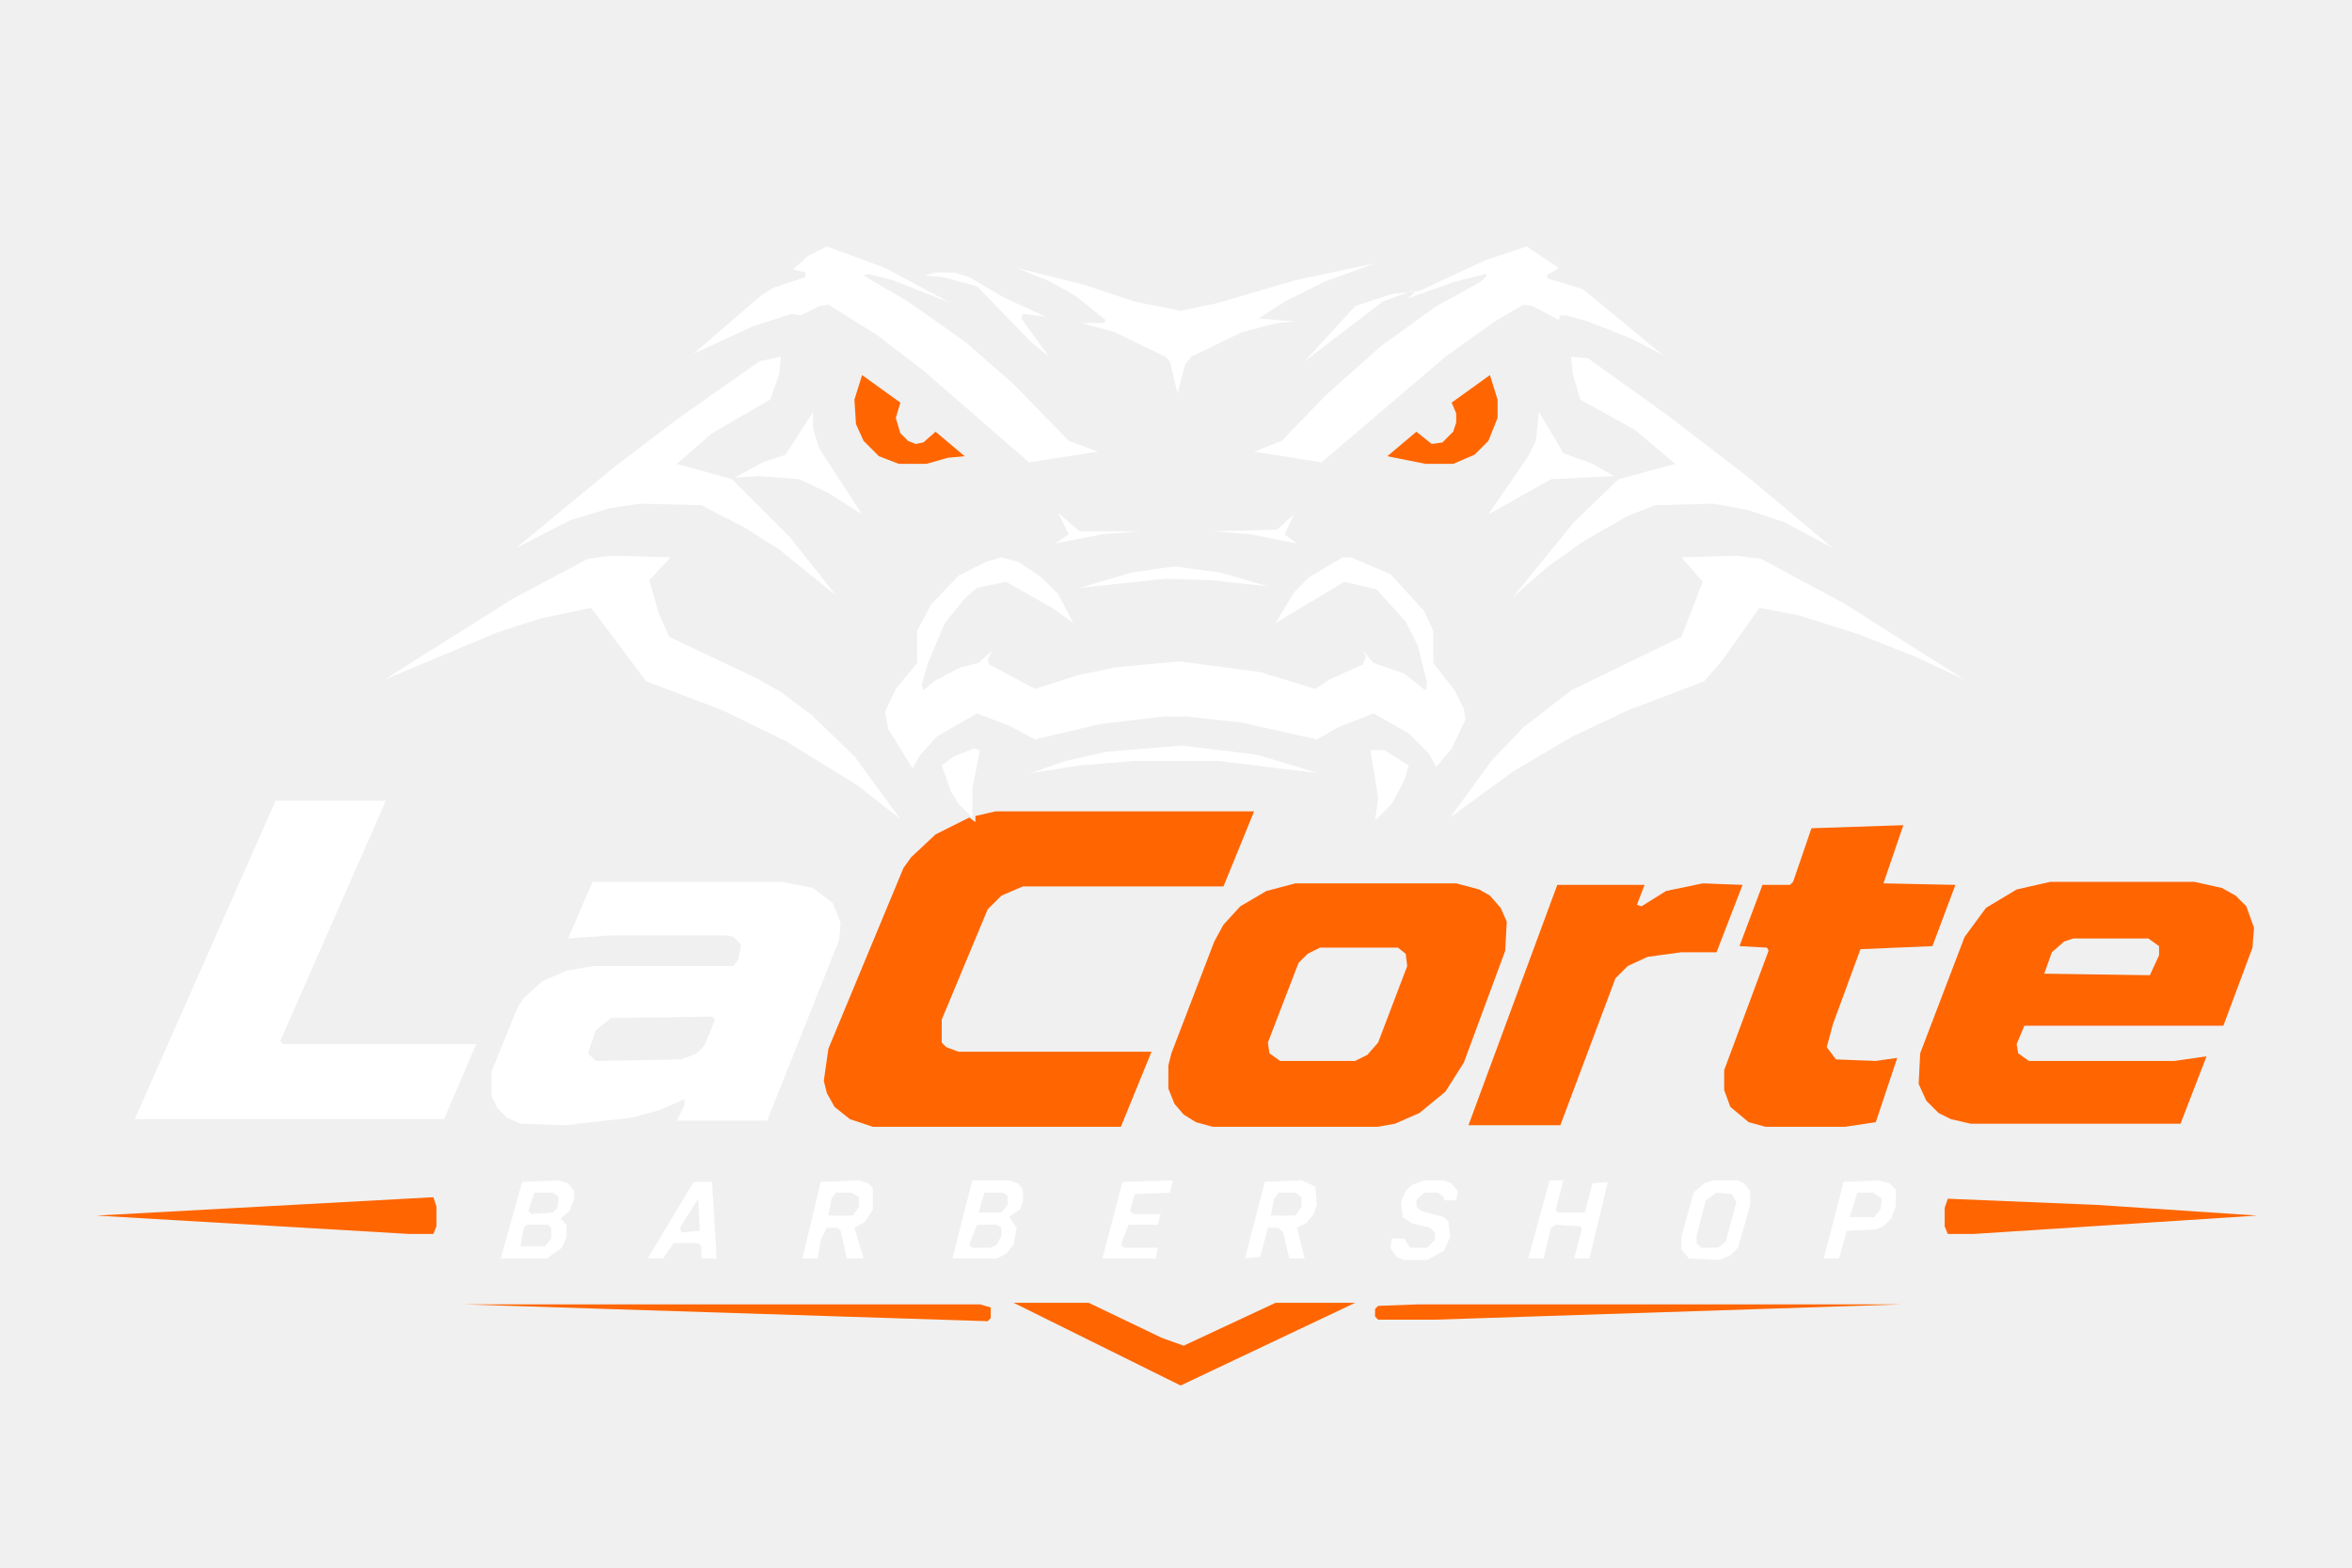
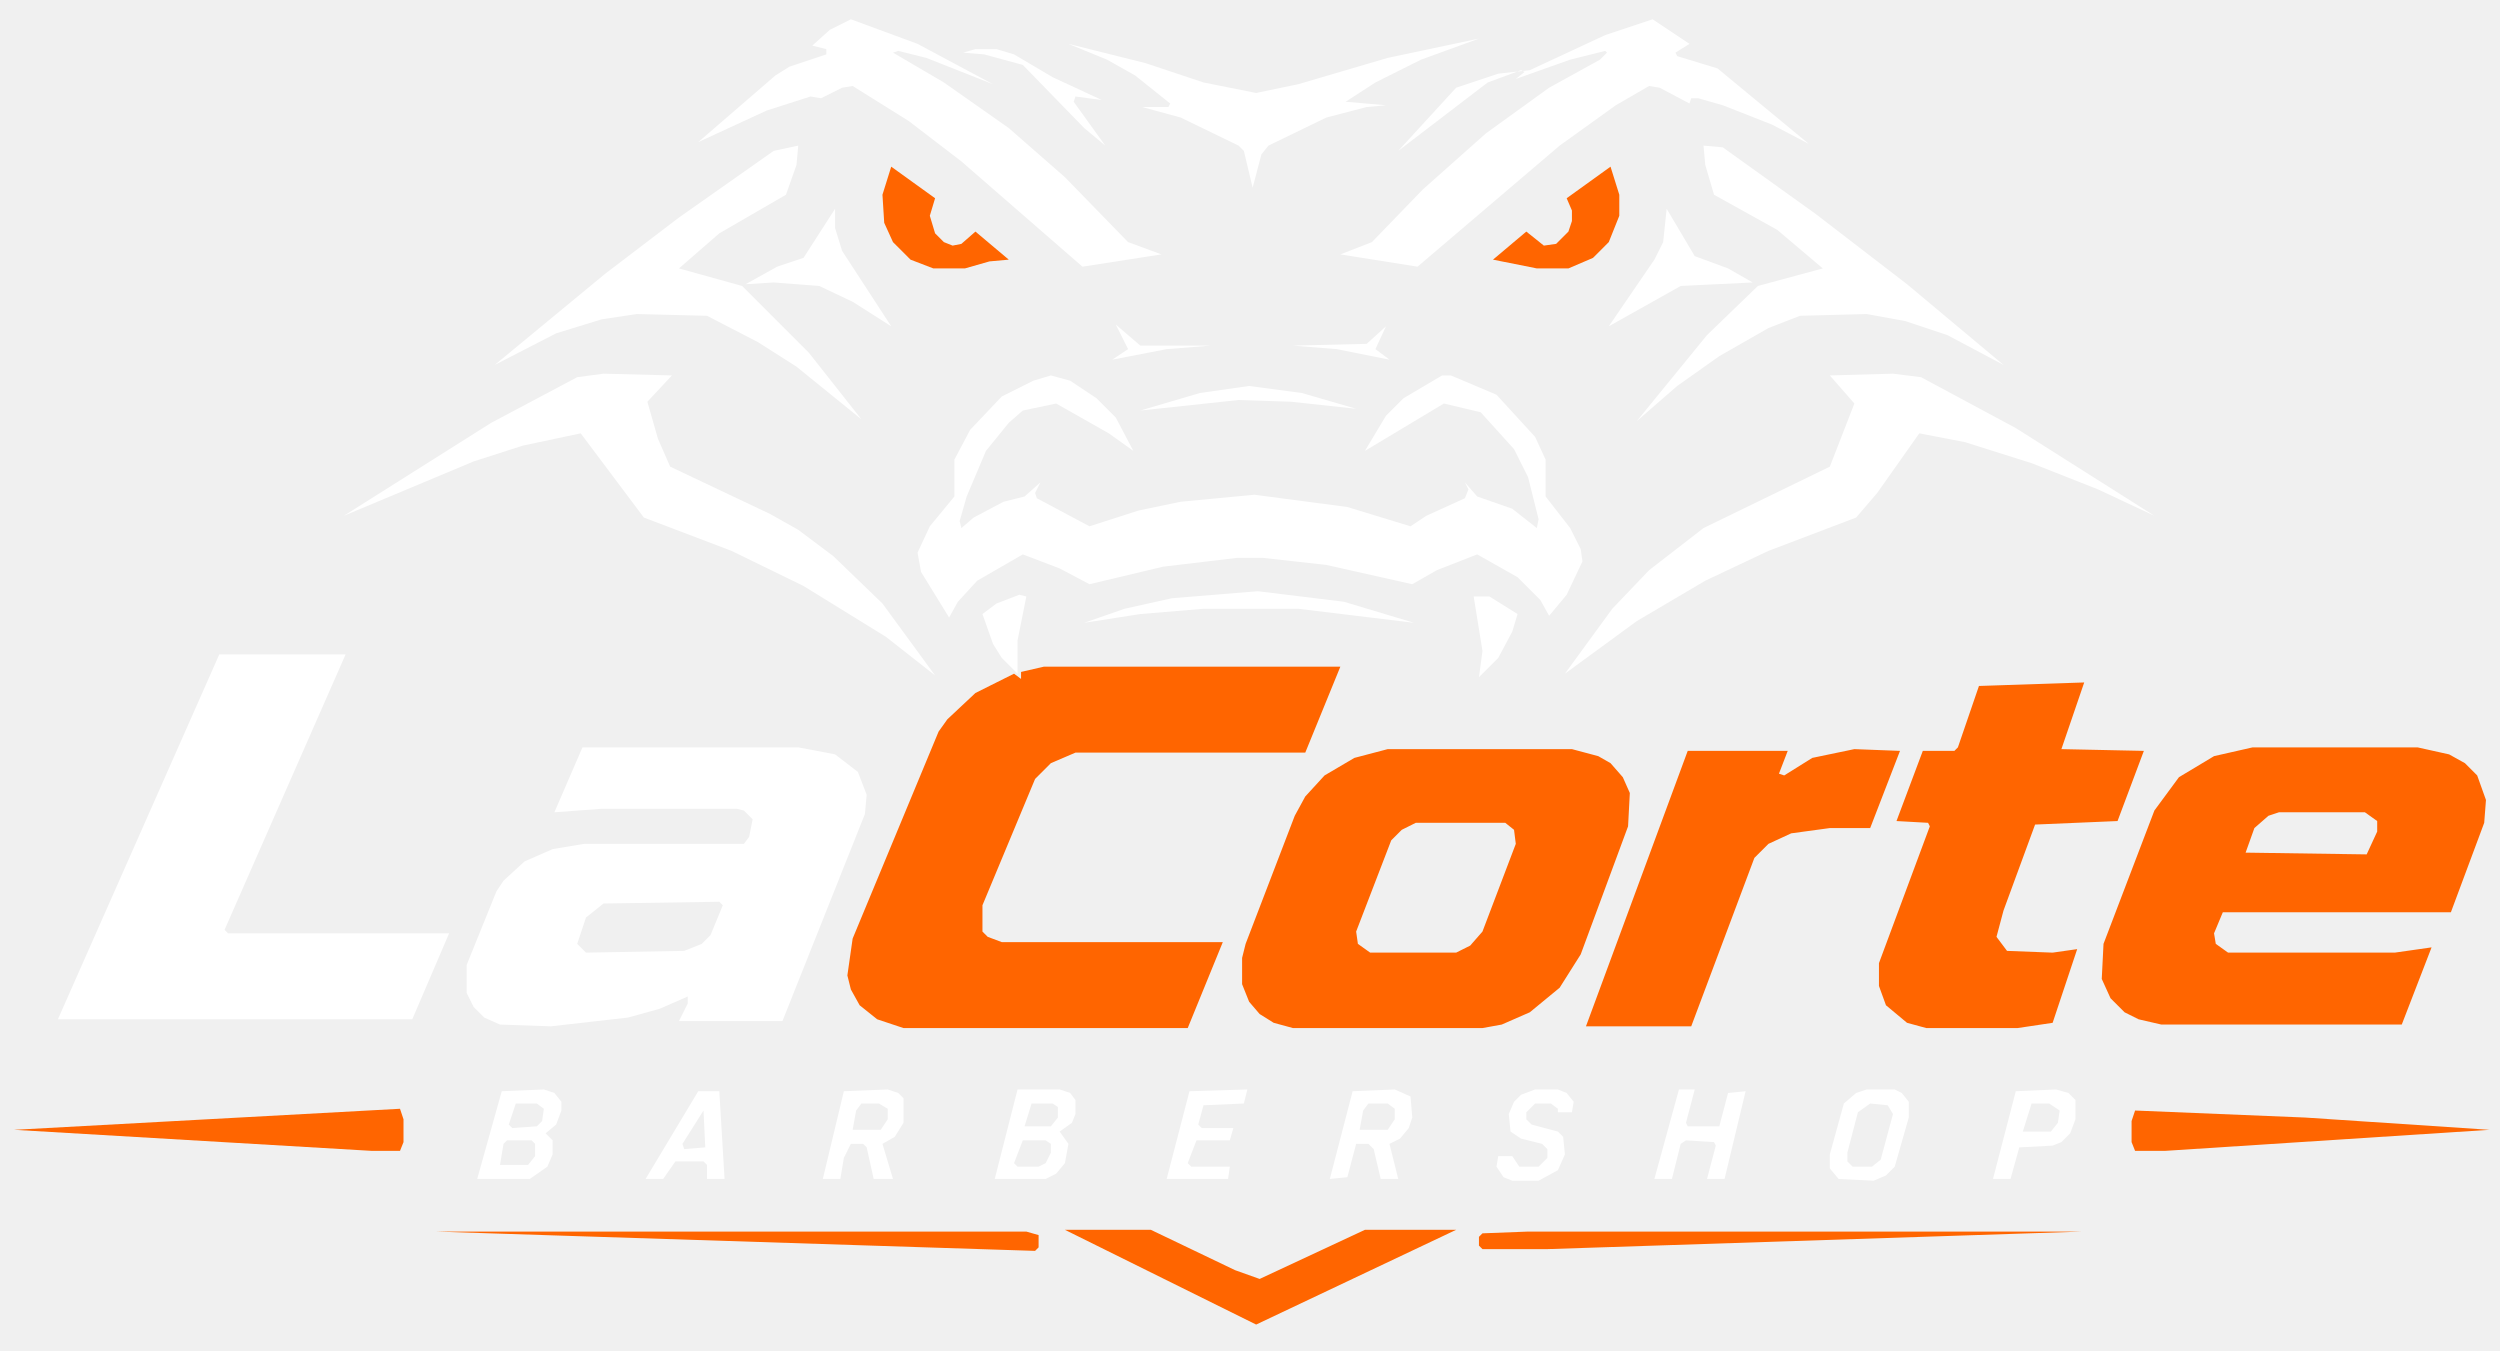
- <svg xmlns="http://www.w3.org/2000/svg" viewBox="0 0 1536 1024" role="img" aria-label="LaCorte Barbershop">
+ <svg xmlns="http://www.w3.org/2000/svg" viewBox="55 150 1425 770" role="img" aria-label="LaCorte Barbershop">
  <path fill="#FFFFFF" fill-rule="evenodd" d="M465,772 L453,772 L423,822 L433,822 L440,812 L456,812 L458,814 L458,822 L468,822ZM456,783 L457,804 L445,805 L444,802ZM1234,773 L1227,771 L1204,772 L1191,822 L1201,822 L1206,804 L1225,803 L1230,801 L1235,796 L1238,788 L1238,777ZM1208,795 L1213,779 L1223,779 L1229,783 L1228,790 L1224,795ZM1139,773 L1135,771 L1119,771 L1113,773 L1106,779 L1098,808 L1098,816 L1103,822 L1123,823 L1130,820 L1135,815 L1143,787 L1143,778ZM1131,780 L1134,785 L1127,811 L1122,815 L1111,815 L1108,812 L1108,807 L1114,784 L1121,779ZM1012,771 L998,822 L1008,822 L1013,802 L1016,800 L1032,801 L1033,803 L1028,822 L1038,822 L1050,772 L1040,773 L1035,792 L1017,792 L1016,790 L1021,771ZM948,773 L943,771 L930,771 L922,774 L918,778 L915,785 L916,795 L922,799 L934,802 L937,805 L937,810 L932,815 L921,815 L917,809 L909,809 L908,815 L912,821 L917,823 L932,823 L943,817 L947,808 L946,798 L943,795 L928,791 L925,788 L925,784 L930,779 L939,779 L943,782 L943,784 L951,784 L952,778ZM826,772 L813,822 L823,821 L828,802 L835,802 L838,805 L842,822 L852,822 L847,802 L853,799 L858,793 L860,787 L859,775 L850,771ZM835,779 L846,779 L850,782 L850,788 L846,794 L830,794 L832,783ZM733,772 L720,822 L755,822 L756,815 L734,815 L732,813 L737,800 L756,800 L758,793 L740,793 L738,791 L741,780 L764,779 L766,771ZM635,771 L622,822 L651,822 L657,819 L662,813 L664,802 L659,795 L666,790 L668,785 L668,777 L665,773 L659,771ZM633,813 L638,800 L651,800 L654,802 L654,807 L651,813 L647,815 L635,815ZM639,792 L643,779 L655,779 L658,781 L658,787 L654,792ZM536,772 L524,822 L534,822 L536,810 L540,802 L547,802 L549,804 L553,822 L564,822 L558,802 L565,798 L570,790 L570,776 L567,773 L561,771ZM546,779 L556,779 L561,782 L561,788 L557,794 L541,794 L543,783ZM371,773 L365,771 L341,772 L327,822 L357,822 L367,815 L370,808 L370,800 L366,796 L372,791 L375,783 L375,778ZM340,814 L342,802 L344,800 L358,800 L360,802 L360,809 L356,814ZM345,791 L349,779 L361,779 L365,782 L364,789 L361,792 L347,793ZM387,576 L371,613 L398,611 L475,611 L479,612 L484,617 L482,627 L479,631 L388,631 L370,634 L354,641 L342,652 L338,658 L321,700 L321,716 L325,724 L331,730 L340,734 L369,735 L413,730 L431,725 L447,718 L447,722 L442,732 L501,732 L548,614 L549,603 L544,590 L531,580 L510,576ZM384,688 L389,673 L399,665 L465,664 L467,666 L460,683 L455,688 L445,692 L389,693ZM180,523 L88,731 L290,731 L311,682 L185,682 L183,680 L252,523ZM904,490 L895,490 L900,521 L898,536 L909,525 L917,510 L920,500ZM636,489 L623,494 L615,500 L621,517 L626,525 L635,534 L635,515 L640,490ZM673,505 L705,500 L741,497 L795,497 L861,505 L821,493 L772,487 L723,491 L696,497ZM828,383 L797,374 L767,370 L739,374 L705,384 L761,378 L791,379ZM578,465 L580,476 L596,502 L601,493 L612,481 L638,466 L659,474 L676,483 L718,473 L760,468 L775,468 L811,472 L860,483 L874,475 L897,466 L920,479 L933,492 L938,501 L948,489 L957,470 L956,463 L950,451 L936,433 L936,412 L930,399 L908,375 L882,364 L877,364 L855,377 L845,387 L833,407 L878,380 L899,385 L918,406 L926,422 L932,446 L931,451 L917,440 L897,433 L890,425 L892,429 L890,434 L868,444 L859,450 L823,439 L770,432 L728,436 L704,441 L676,450 L646,434 L645,431 L648,425 L639,433 L627,436 L610,445 L603,451 L602,447 L606,433 L617,407 L630,391 L638,384 L657,380 L687,397 L701,407 L691,388 L680,377 L665,367 L654,364 L644,367 L626,376 L608,395 L599,412 L599,433 L585,450ZM1283,444 L1204,394 L1150,365 L1134,363 L1098,364 L1112,380 L1098,416 L1026,451 L995,475 L974,497 L947,534 L988,504 L1027,481 L1063,464 L1113,445 L1125,431 L1149,397 L1175,402 L1213,414 L1251,429ZM251,444 L325,413 L353,404 L386,397 L422,445 L472,464 L513,484 L560,513 L588,535 L558,494 L530,467 L510,452 L494,443 L437,416 L430,400 L424,379 L438,364 L399,363 L384,365 L335,391ZM847,355 L839,349 L845,336 L834,346 L792,347 L817,349ZM689,355 L720,349 L745,347 L705,347 L691,335 L698,349ZM1054,311 L1040,303 L1021,296 L1005,269 L1003,288 L998,298 L972,336 L1013,313ZM480,312 L496,311 L522,313 L541,322 L563,336 L535,293 L531,280 L531,269 L513,297 L498,302ZM1026,233 L1027,244 L1032,261 L1068,281 L1094,303 L1057,313 L1028,341 L988,390 L1011,370 L1035,353 L1063,337 L1081,330 L1119,329 L1141,333 L1165,341 L1197,358 L1142,312 L1090,272 L1037,234ZM510,233 L496,236 L442,274 L400,306 L337,358 L372,340 L398,332 L418,329 L458,330 L487,345 L509,359 L546,389 L516,351 L478,313 L442,303 L465,283 L503,261 L509,244ZM604,180 L616,181 L638,187 L673,223 L685,233 L667,208 L668,205 L683,207 L655,194 L633,181 L623,178 L611,178ZM898,172 L846,183 L795,198 L771,203 L741,197 L708,186 L664,175 L686,184 L702,193 L722,209 L721,211 L706,211 L728,217 L761,233 L764,236 L769,257 L774,238 L778,233 L811,217 L834,211 L845,210 L822,208 L839,197 L865,184ZM1086,232 L1034,189 L1011,182 L1010,180 L1018,175 L997,161 L970,170 L927,190 L909,192 L885,200 L852,236 L903,197 L922,190 L924,191 L919,195 L950,184 L970,179 L971,180 L967,184 L938,200 L902,226 L866,258 L837,288 L819,295 L863,302 L944,233 L976,210 L995,199 L1001,200 L1018,209 L1019,206 L1023,206 L1037,210 L1065,221ZM453,231 L492,213 L517,205 L523,206 L535,200 L541,199 L573,219 L603,242 L672,302 L717,295 L698,288 L662,251 L630,223 L593,197 L564,180 L567,179 L583,183 L621,198 L578,175 L540,161 L528,167 L518,176 L526,178 L526,181 L505,188 L497,193Z" />
  <path fill="#FF6500" fill-rule="evenodd" d="M898,860 L900,862 L937,862 L1242,852 L926,852 L900,853 L898,855ZM662,851 L771,905 L885,851 L833,851 L773,879 L759,874 L711,851ZM303,852 L645,863 L647,861 L647,854 L640,852ZM1270,801 L1272,806 L1289,806 L1474,794 L1369,787 L1272,783 L1270,789ZM285,801 L285,788 L283,782 L63,794 L267,806 L283,806ZM1138,578 L1112,577 L1088,582 L1072,592 L1069,591 L1074,578 L1017,578 L959,735 L1019,735 L1055,639 L1063,631 L1076,625 L1098,622 L1121,622ZM810,592 L799,604 L793,615 L765,688 L763,696 L763,711 L767,721 L773,728 L781,733 L792,736 L900,736 L911,734 L927,727 L944,713 L956,694 L983,621 L984,602 L980,593 L973,585 L966,581 L951,577 L846,577 L827,582ZM918,623 L919,631 L900,681 L893,689 L885,693 L836,693 L829,688 L828,681 L848,629 L854,623 L862,619 L913,619ZM1297,593 L1283,612 L1254,688 L1253,708 L1258,719 L1266,727 L1274,731 L1287,734 L1424,734 L1441,690 L1420,693 L1325,693 L1318,688 L1317,682 L1322,670 L1452,670 L1471,619 L1472,606 L1467,592 L1460,585 L1451,580 L1433,576 L1339,576 L1317,581ZM1335,636 L1340,622 L1348,615 L1354,613 L1403,613 L1410,618 L1410,624 L1404,637ZM1243,539 L1183,541 L1171,576 L1169,578 L1151,578 L1136,618 L1154,619 L1155,621 L1126,699 L1126,712 L1130,723 L1142,733 L1153,736 L1205,736 L1225,733 L1239,691 L1225,693 L1199,692 L1193,684 L1197,669 L1215,620 L1262,618 L1277,578 L1230,577ZM819,530 L650,530 L637,533 L637,537 L633,534 L611,545 L595,560 L590,567 L541,685 L538,706 L540,714 L545,723 L555,731 L570,736 L732,736 L752,687 L626,687 L618,684 L615,681 L615,666 L645,594 L654,585 L668,579 L799,579ZM973,245 L948,263 L951,270 L951,276 L949,282 L942,289 L935,290 L925,282 L906,298 L931,303 L949,303 L963,297 L972,288 L978,273 L978,261ZM563,245 L558,261 L559,277 L564,288 L574,298 L587,303 L605,303 L619,299 L630,298 L611,282 L603,289 L598,290 L593,288 L588,283 L585,273 L588,263Z" />
</svg>
